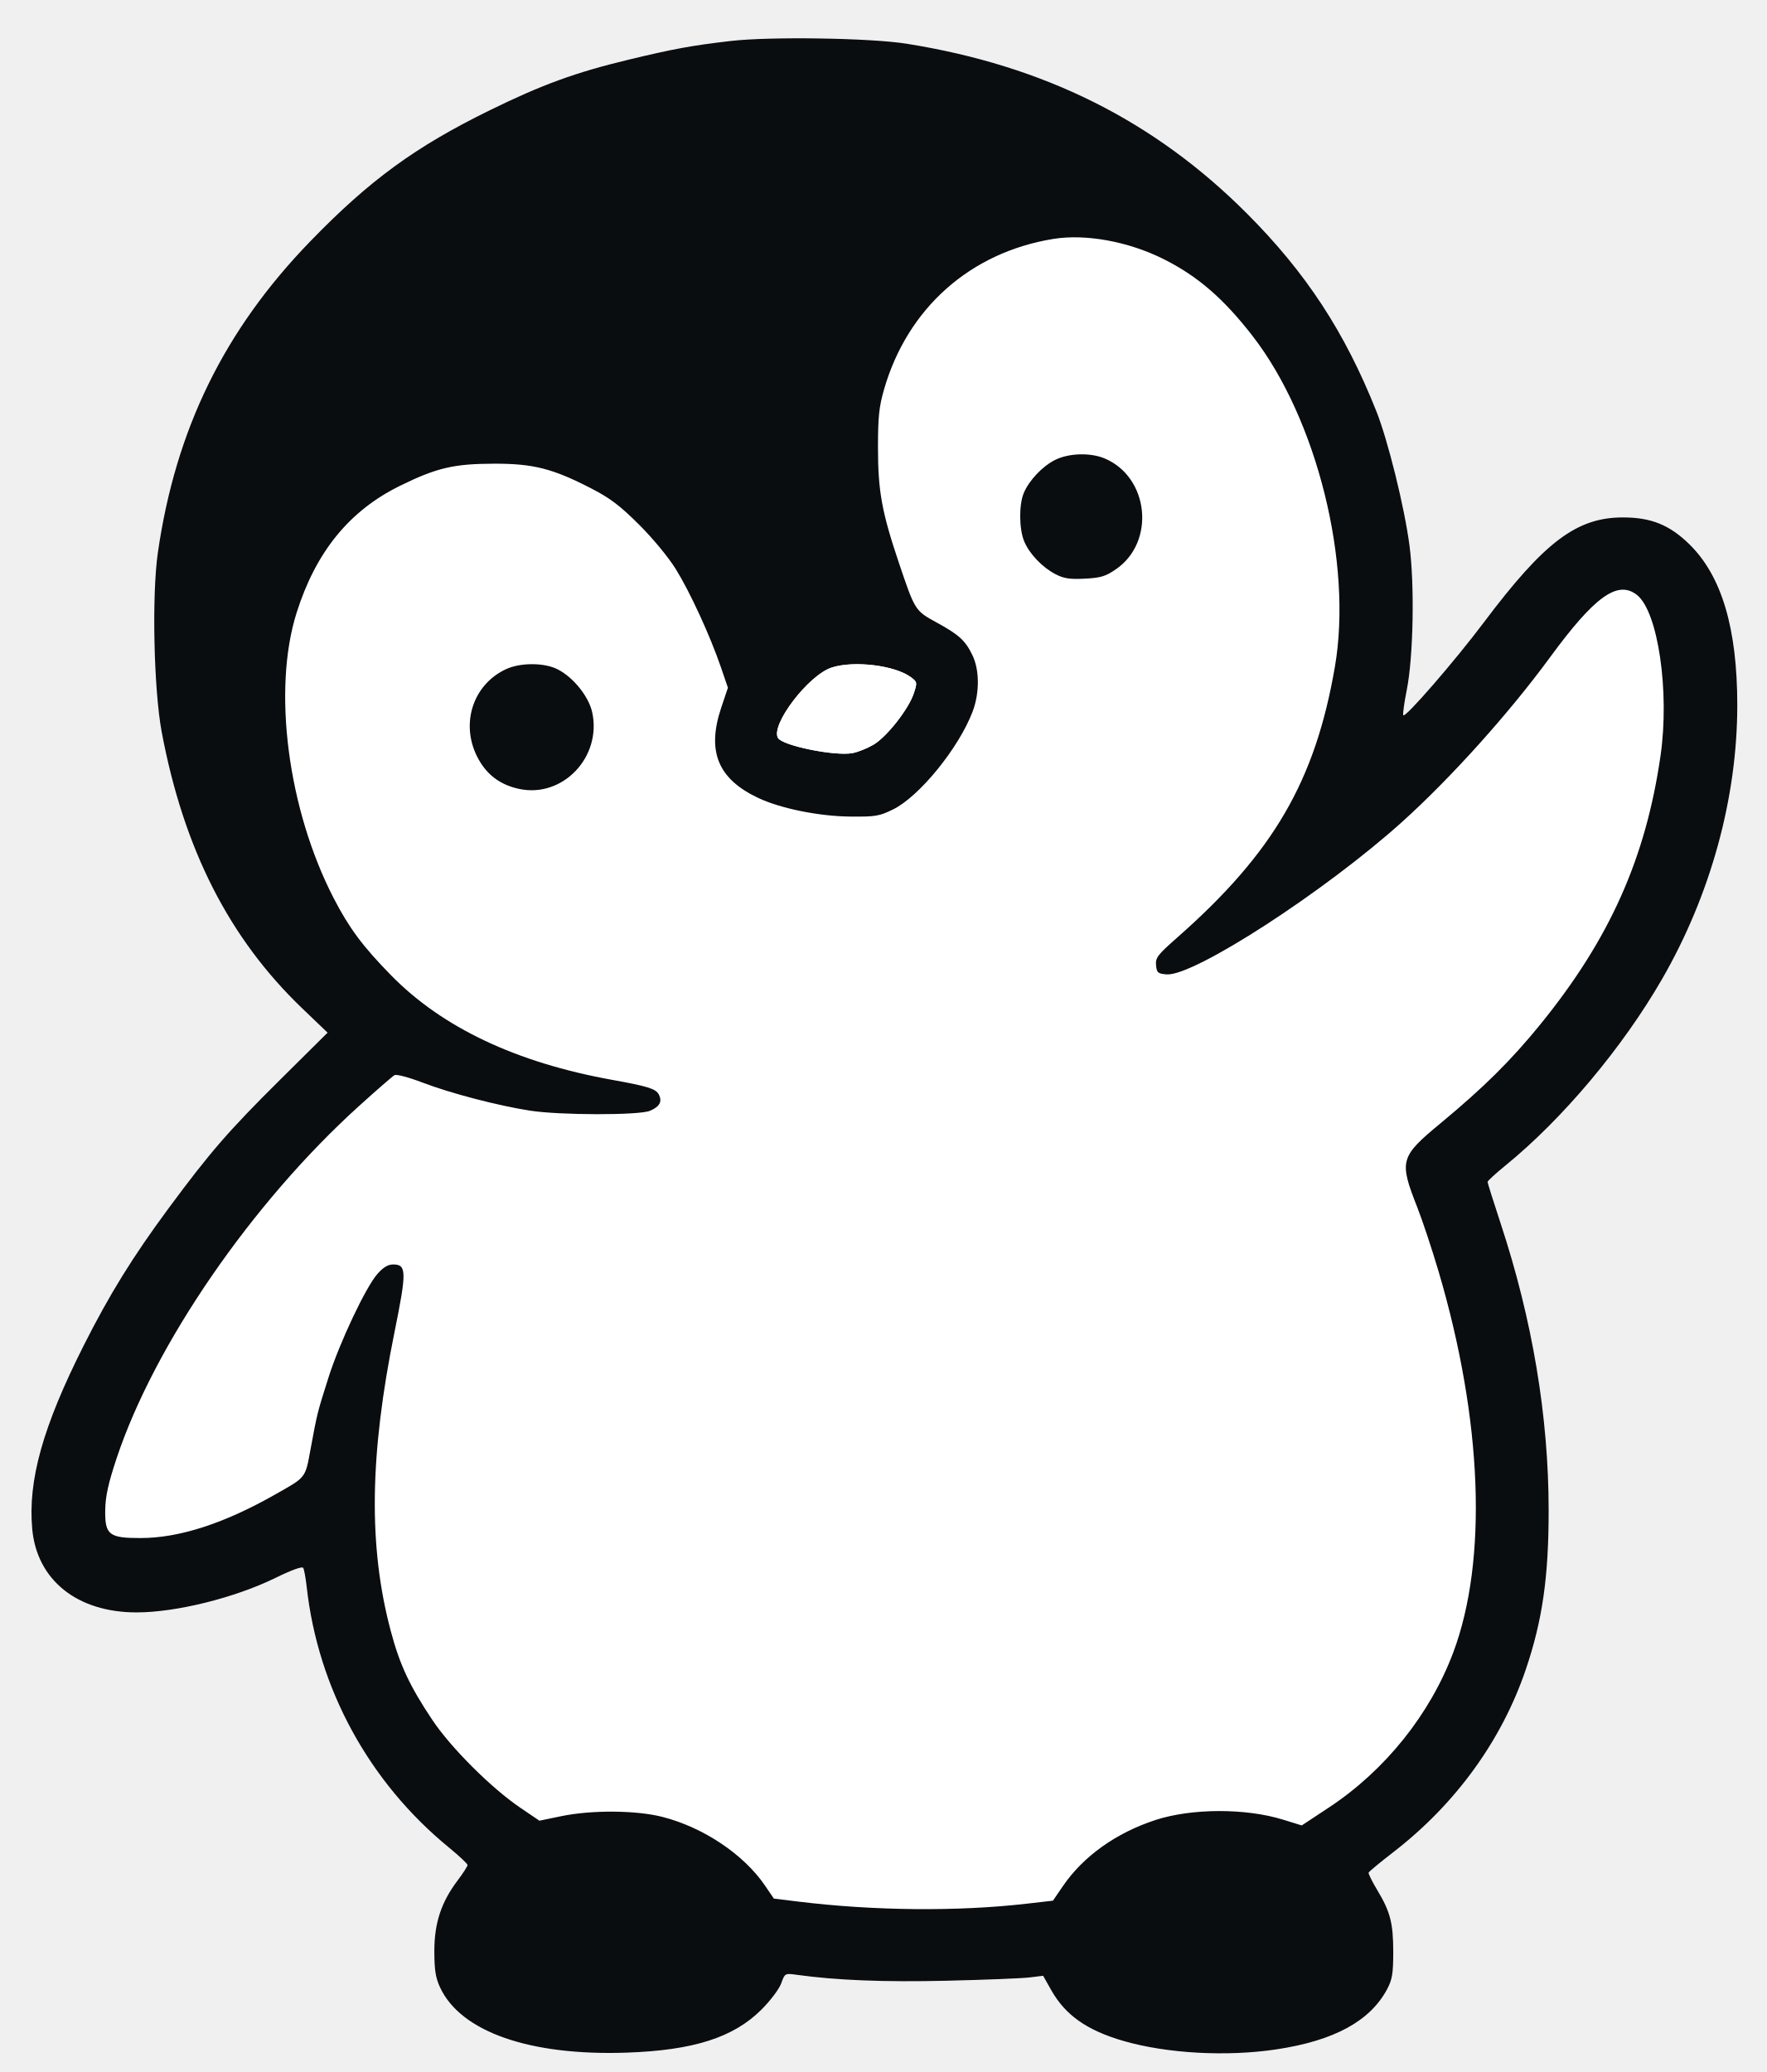
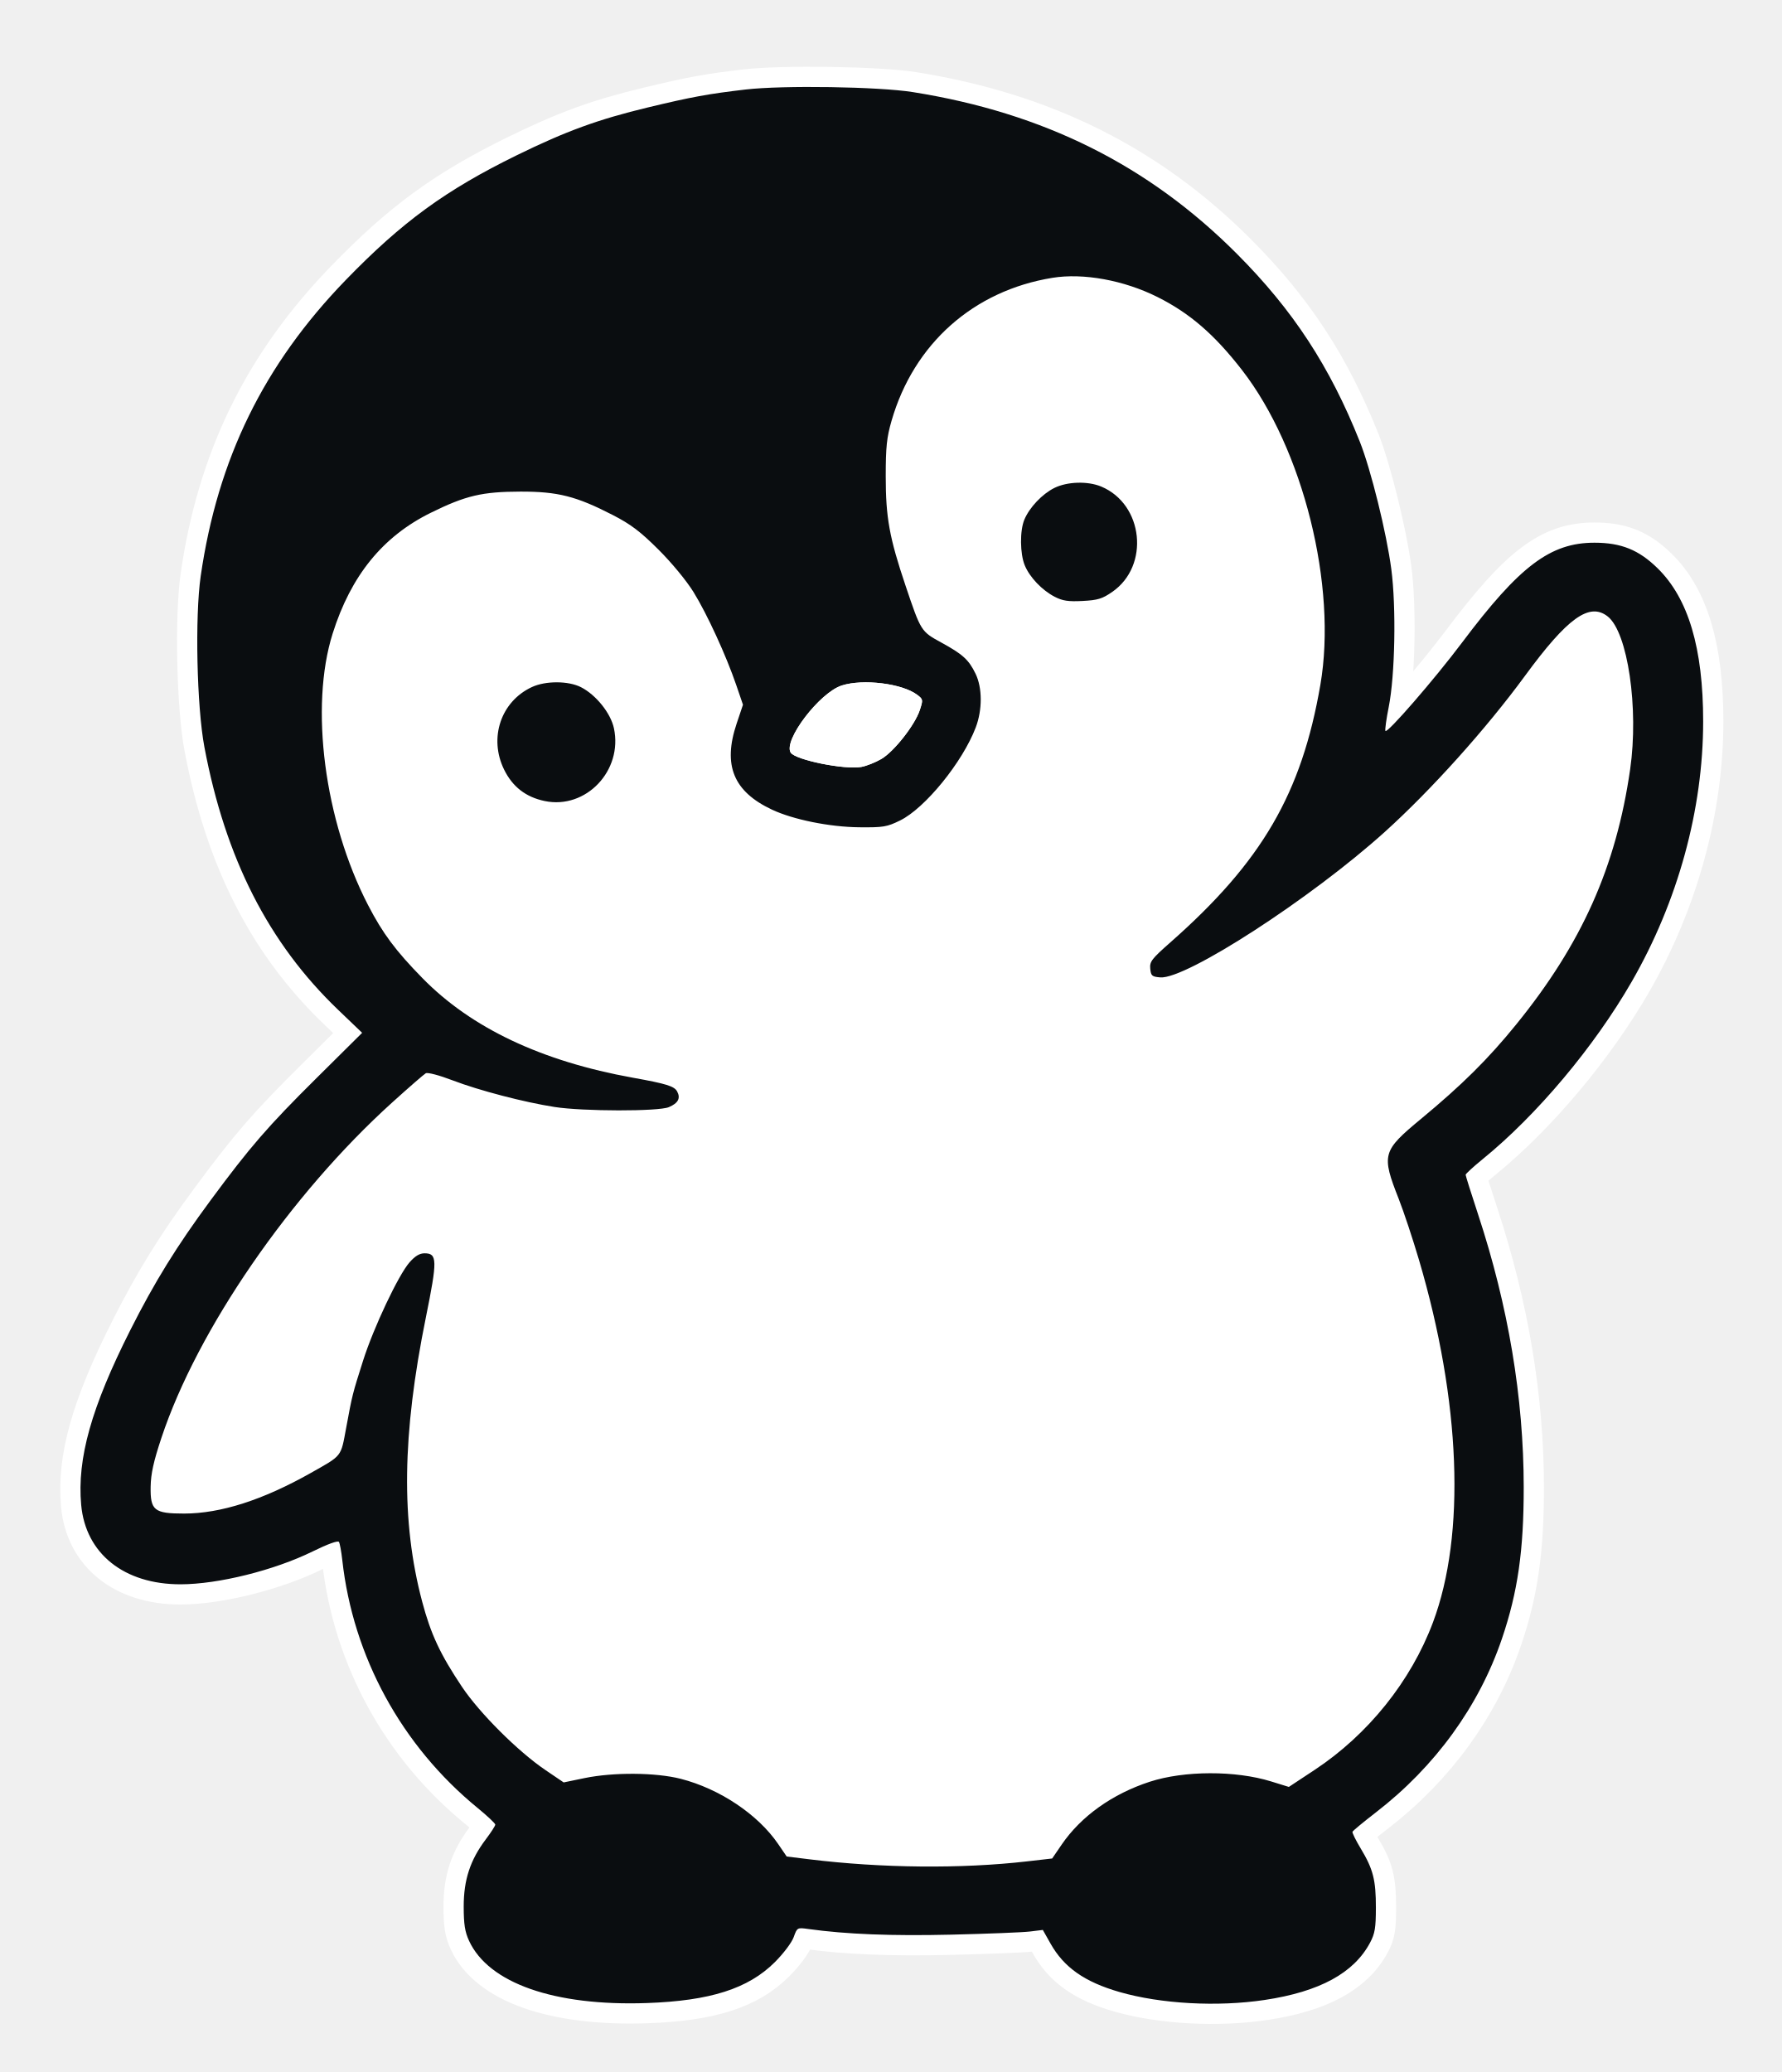
- <svg xmlns="http://www.w3.org/2000/svg" viewBox="180 120 665 780" fill="none">
-   <path d="M 455 135.432 C 440.271 137.153, 433.702 138.358, 416.500 142.493 C 396.721 147.247, 384.030 151.872, 364.500 161.442 C 336.368 175.228, 319.102 187.828, 296.800 210.846 C 264.410 244.277, 246.139 281.585, 239.425 328 C 237.103 344.054, 237.873 379.642, 240.888 395.650 C 249.180 439.672, 266.260 473.238, 293.793 499.623 L 303.313 508.745 285.288 526.623 C 265.980 545.772, 259.029 553.791, 243.356 575 C 229.949 593.141, 221.176 607.331, 211.515 626.500 C 196.147 656.991, 190.472 677.199, 192.125 695.546 C 193.863 714.838, 209.096 727.016, 231.460 726.992 C 246.363 726.976, 268.491 721.470, 283.732 713.985 C 289.704 711.053, 293.746 709.588, 294.134 710.217 C 294.483 710.782, 295.075 714.002, 295.449 717.372 C 299.695 755.651, 318.940 790.907, 349.026 815.521 C 352.862 818.659, 356 821.617, 356 822.093 C 356 822.570, 354.312 825.192, 352.250 827.920 C 346.095 836.062, 343.499 843.952, 343.505 854.500 C 343.509 861.548, 343.969 864.496, 345.628 868.089 C 353.372 884.872, 379.434 893.990, 416 892.711 C 441.042 891.835, 456.081 887.035, 466.596 876.564 C 470.013 873.161, 473.304 868.801, 474.084 866.643 C 475.476 862.794, 475.477 862.794, 479.988 863.421 C 494.908 865.495, 512.856 866.201, 536.500 865.643 C 550.800 865.306, 564.791 864.748, 567.591 864.403 L 572.683 863.776 575.742 869.198 C 581.064 878.626, 589.223 884.355, 603 888.334 C 619.379 893.064, 641.809 894.294, 660.500 891.486 C 682.233 888.221, 695.800 880.837, 702.196 868.791 C 704.103 865.200, 704.477 862.949, 704.487 855 C 704.502 844.007, 703.405 839.715, 698.496 831.563 C 696.543 828.320, 695.070 825.337, 695.222 824.934 C 695.375 824.532, 699.550 821.075, 704.500 817.253 C 727.949 799.146, 745.304 775.222, 754.377 748.500 C 760.653 730.016, 763.005 713.641, 762.990 688.526 C 762.970 653.206, 756.889 616.872, 744.922 580.568 C 742.215 572.355, 740 565.318, 740 564.930 C 740 564.543, 743.037 561.754, 746.750 558.733 C 768.250 541.238, 790.866 514.306, 805.727 488.500 C 823.999 456.773, 834 420.330, 834 385.480 C 834 356.482, 828.136 336.796, 815.945 324.867 C 808.517 317.599, 801.565 314.788, 791 314.780 C 773.545 314.768, 761.395 323.933, 738.557 354.339 C 727.614 368.908, 708.723 390.669, 708.250 389.251 C 708.052 388.657, 708.641 384.420, 709.559 379.836 C 712.067 367.311, 712.575 340.325, 710.588 325.223 C 708.695 310.843, 702.499 285.784, 698.110 274.759 C 686.254 244.981, 671.699 222.735, 649.500 200.468 C 614.577 165.437, 573.043 144.698, 521.297 136.456 C 507.647 134.281, 469.845 133.698, 455 135.432 Z" fill="#FFFFFF" />
+ <svg xmlns="http://www.w3.org/2000/svg" viewBox="160 100 705 820" fill="none">
+   <path d="M 455 135.432 C 440.271 137.153, 433.702 138.358, 416.500 142.493 C 396.721 147.247, 384.030 151.872, 364.500 161.442 C 336.368 175.228, 319.102 187.828, 296.800 210.846 C 264.410 244.277, 246.139 281.585, 239.425 328 C 237.103 344.054, 237.873 379.642, 240.888 395.650 C 249.180 439.672, 266.260 473.238, 293.793 499.623 L 303.313 508.745 285.288 526.623 C 265.980 545.772, 259.029 553.791, 243.356 575 C 229.949 593.141, 221.176 607.331, 211.515 626.500 C 196.147 656.991, 190.472 677.199, 192.125 695.546 C 193.863 714.838, 209.096 727.016, 231.460 726.992 C 246.363 726.976, 268.491 721.470, 283.732 713.985 C 289.704 711.053, 293.746 709.588, 294.134 710.217 C 294.483 710.782, 295.075 714.002, 295.449 717.372 C 299.695 755.651, 318.940 790.907, 349.026 815.521 C 352.862 818.659, 356 821.617, 356 822.093 C 356 822.570, 354.312 825.192, 352.250 827.920 C 346.095 836.062, 343.499 843.952, 343.505 854.500 C 343.509 861.548, 343.969 864.496, 345.628 868.089 C 353.372 884.872, 379.434 893.990, 416 892.711 C 441.042 891.835, 456.081 887.035, 466.596 876.564 C 470.013 873.161, 473.304 868.801, 474.084 866.643 C 475.476 862.794, 475.477 862.794, 479.988 863.421 C 494.908 865.495, 512.856 866.201, 536.500 865.643 C 550.800 865.306, 564.791 864.748, 567.591 864.403 L 572.683 863.776 575.742 869.198 C 581.064 878.626, 589.223 884.355, 603 888.334 C 619.379 893.064, 641.809 894.294, 660.500 891.486 C 682.233 888.221, 695.800 880.837, 702.196 868.791 C 704.103 865.200, 704.477 862.949, 704.487 855 C 704.502 844.007, 703.405 839.715, 698.496 831.563 C 696.543 828.320, 695.070 825.337, 695.222 824.934 C 695.375 824.532, 699.550 821.075, 704.500 817.253 C 727.949 799.146, 745.304 775.222, 754.377 748.500 C 760.653 730.016, 763.005 713.641, 762.990 688.526 C 762.970 653.206, 756.889 616.872, 744.922 580.568 C 742.215 572.355, 740 565.318, 740 564.930 C 740 564.543, 743.037 561.754, 746.750 558.733 C 768.250 541.238, 790.866 514.306, 805.727 488.500 C 823.999 456.773, 834 420.330, 834 385.480 C 834 356.482, 828.136 336.796, 815.945 324.867 C 808.517 317.599, 801.565 314.788, 791 314.780 C 773.545 314.768, 761.395 323.933, 738.557 354.339 C 727.614 368.908, 708.723 390.669, 708.250 389.251 C 708.052 388.657, 708.641 384.420, 709.559 379.836 C 712.067 367.311, 712.575 340.325, 710.588 325.223 C 708.695 310.843, 702.499 285.784, 698.110 274.759 C 686.254 244.981, 671.699 222.735, 649.500 200.468 C 614.577 165.437, 573.043 144.698, 521.297 136.456 C 507.647 134.281, 469.845 133.698, 455 135.432 Z" fill="#FFFFFF" stroke="#FFFFFF" stroke-width="16" stroke-linejoin="round" />
  <path d="M 455 135.432 C 440.271 137.153, 433.702 138.358, 416.500 142.493 C 396.721 147.247, 384.030 151.872, 364.500 161.442 C 336.368 175.228, 319.102 187.828, 296.800 210.846 C 264.410 244.277, 246.139 281.585, 239.425 328 C 237.103 344.054, 237.873 379.642, 240.888 395.650 C 249.180 439.672, 266.260 473.238, 293.793 499.623 L 303.313 508.745 285.288 526.623 C 265.980 545.772, 259.029 553.791, 243.356 575 C 229.949 593.141, 221.176 607.331, 211.515 626.500 C 196.147 656.991, 190.472 677.199, 192.125 695.546 C 193.863 714.838, 209.096 727.016, 231.460 726.992 C 246.363 726.976, 268.491 721.470, 283.732 713.985 C 289.704 711.053, 293.746 709.588, 294.134 710.217 C 294.483 710.782, 295.075 714.002, 295.449 717.372 C 299.695 755.651, 318.940 790.907, 349.026 815.521 C 352.862 818.659, 356 821.617, 356 822.093 C 356 822.570, 354.312 825.192, 352.250 827.920 C 346.095 836.062, 343.499 843.952, 343.505 854.500 C 343.509 861.548, 343.969 864.496, 345.628 868.089 C 353.372 884.872, 379.434 893.990, 416 892.711 C 441.042 891.835, 456.081 887.035, 466.596 876.564 C 470.013 873.161, 473.304 868.801, 474.084 866.643 C 475.476 862.794, 475.477 862.794, 479.988 863.421 C 494.908 865.495, 512.856 866.201, 536.500 865.643 C 550.800 865.306, 564.791 864.748, 567.591 864.403 L 572.683 863.776 575.742 869.198 C 581.064 878.626, 589.223 884.355, 603 888.334 C 619.379 893.064, 641.809 894.294, 660.500 891.486 C 682.233 888.221, 695.800 880.837, 702.196 868.791 C 704.103 865.200, 704.477 862.949, 704.487 855 C 704.502 844.007, 703.405 839.715, 698.496 831.563 C 696.543 828.320, 695.070 825.337, 695.222 824.934 C 695.375 824.532, 699.550 821.075, 704.500 817.253 C 727.949 799.146, 745.304 775.222, 754.377 748.500 C 760.653 730.016, 763.005 713.641, 762.990 688.526 C 762.970 653.206, 756.889 616.872, 744.922 580.568 C 742.215 572.355, 740 565.318, 740 564.930 C 740 564.543, 743.037 561.754, 746.750 558.733 C 768.250 541.238, 790.866 514.306, 805.727 488.500 C 823.999 456.773, 834 420.330, 834 385.480 C 834 356.482, 828.136 336.796, 815.945 324.867 C 808.517 317.599, 801.565 314.788, 791 314.780 C 773.545 314.768, 761.395 323.933, 738.557 354.339 C 727.614 368.908, 708.723 390.669, 708.250 389.251 C 708.052 388.657, 708.641 384.420, 709.559 379.836 C 712.067 367.311, 712.575 340.325, 710.588 325.223 C 708.695 310.843, 702.499 285.784, 698.110 274.759 C 686.254 244.981, 671.699 222.735, 649.500 200.468 C 614.577 165.437, 573.043 144.698, 521.297 136.456 C 507.647 134.281, 469.845 133.698, 455 135.432 M 576.500 209.947 C 545.245 215.021, 521.613 236.029, 512.806 266.568 C 510.911 273.140, 510.519 276.901, 510.515 288.500 C 510.510 304.791, 511.963 312.809, 518.360 331.793 C 524.443 349.845, 524.474 349.894, 532.486 354.274 C 541.021 358.939, 543.380 361.088, 546.072 366.649 C 548.767 372.215, 548.793 380.890, 546.137 387.881 C 540.923 401.604, 526.096 419.841, 516.203 424.699 C 510.994 427.257, 509.590 427.491, 500 427.396 C 488.307 427.281, 473.916 424.370, 465.500 420.417 C 450.252 413.255, 445.978 402.855, 451.510 386.374 L 454.021 378.896 451.390 371.198 C 447.375 359.446, 439.804 342.964, 434.440 334.295 C 431.651 329.788, 425.795 322.695, 420.558 317.480 C 413.368 310.320, 409.644 307.504, 402.500 303.824 C 388.052 296.382, 380.735 294.524, 366 294.554 C 350.812 294.585, 344.315 296.116, 330.500 302.921 C 311.474 312.292, 298.874 327.796, 291.639 350.737 C 282.499 379.716, 288.356 424.702, 305.621 458.130 C 311.429 469.376, 316.560 476.268, 327.223 487.148 C 346.534 506.854, 374.381 520.019, 410.500 526.518 C 423.794 528.910, 426.857 529.864, 427.979 531.962 C 429.410 534.635, 428.362 536.603, 424.678 538.158 C 420.575 539.890, 390.762 539.850, 379.500 538.098 C 367.428 536.219, 349.620 531.572, 339.162 527.571 C 333.848 525.538, 329.251 524.322, 328.492 524.749 C 327.760 525.162, 321.765 530.378, 315.171 536.341 C 274.868 572.785, 238.127 626.180, 223.889 669 C 220.774 678.370, 219.704 683.212, 219.616 688.337 C 219.456 697.768, 220.988 699.001, 232.861 698.997 C 247.301 698.993, 264.049 693.624, 283 682.923 C 295.546 675.838, 294.829 676.756, 297.008 664.989 C 299.442 651.847, 299.459 651.781, 303.677 638.500 C 307.841 625.389, 317.670 604.584, 322.065 599.579 C 324.259 597.080, 326.049 596, 327.997 596 C 333.081 596, 333.137 598.664, 328.528 621.384 C 319.102 667.855, 318.657 702.166, 327.070 733.860 C 330.487 746.733, 334.205 754.690, 342.815 767.561 C 349.762 777.947, 364.984 793.136, 375.782 800.459 L 383.064 805.397 391.282 803.694 C 402.735 801.320, 419.495 801.441, 429.377 803.968 C 444.766 807.904, 459.953 818.062, 467.934 829.758 L 471.319 834.719 480.416 835.837 C 508.894 839.336, 540.485 839.633, 566.440 836.644 L 576.380 835.500 580.142 830 C 587.817 818.780, 600.186 809.956, 615 805.130 C 628.621 800.694, 648.913 800.640, 663.011 805.003 L 670.041 807.179 680.270 800.424 C 701.408 786.466, 718.351 765.337, 727.079 742.051 C 740.106 707.292, 738.073 654.574, 721.547 598.630 C 719.088 590.309, 715.485 579.452, 713.538 574.505 C 706.619 556.921, 707.011 555.503, 722.311 542.831 C 738.589 529.350, 748.866 519.160, 759.962 505.499 C 785.944 473.510, 799.546 443.072, 805.107 404.473 C 808.585 380.329, 804.165 350.208, 796.226 343.963 C 788.984 338.267, 780.315 344.494, 763.464 367.500 C 748.139 388.423, 726.292 412.743, 708 429.242 C 678.830 455.552, 629.289 487.650, 619.153 486.805 C 615.869 486.531, 615.469 486.184, 615.195 483.367 C 614.922 480.555, 615.740 479.487, 623.195 472.914 C 659.398 441.003, 675.106 414.017, 682.520 371 C 689.248 331.958, 675.725 277.669, 651.487 246.423 C 640.583 232.365, 630.810 223.926, 618.039 217.536 C 604.766 210.896, 588.716 207.963, 576.500 209.947 M 577.271 293.095 C 572.451 295.481, 567.392 300.818, 565.375 305.645 C 563.542 310.032, 563.631 319.179, 565.551 323.782 C 567.522 328.507, 572.394 333.606, 577.409 336.189 C 580.523 337.794, 582.758 338.128, 588.409 337.835 C 594.427 337.523, 596.204 336.981, 600.150 334.254 C 615.087 323.933, 612.532 299.537, 595.782 292.551 C 590.464 290.333, 582.371 290.570, 577.271 293.095 M 370.500 371.900 C 358.230 377.593, 353.355 392.030, 359.478 404.544 C 362.822 411.380, 368.090 415.462, 375.573 417.015 C 391.888 420.402, 406.547 404.974, 402.950 388.201 C 401.668 382.227, 395.863 374.991, 389.918 371.958 C 384.921 369.409, 375.927 369.382, 370.500 371.900 M 493.137 371.279 C 484.338 374.092, 469.918 393.014, 472.899 397.837 C 474.693 400.739, 494.292 404.716, 500.876 403.513 C 502.869 403.149, 506.411 401.741, 508.747 400.385 C 513.764 397.472, 522.029 386.971, 523.997 381.010 C 525.334 376.957, 525.296 376.732, 522.976 374.982 C 517.026 370.494, 501.587 368.578, 493.137 371.279" fill="#0A0D10" fill-rule="evenodd" />
  <path d="M 493.137 371.279 C 484.338 374.092, 469.918 393.014, 472.899 397.837 C 474.693 400.739, 494.292 404.716, 500.876 403.513 C 502.869 403.149, 506.411 401.741, 508.747 400.385 C 513.764 397.472, 522.029 386.971, 523.997 381.010 C 525.334 376.957, 525.296 376.732, 522.976 374.982 C 517.026 370.494, 501.587 368.578, 493.137 371.279 Z" fill="#FFFFFF" />
</svg>
